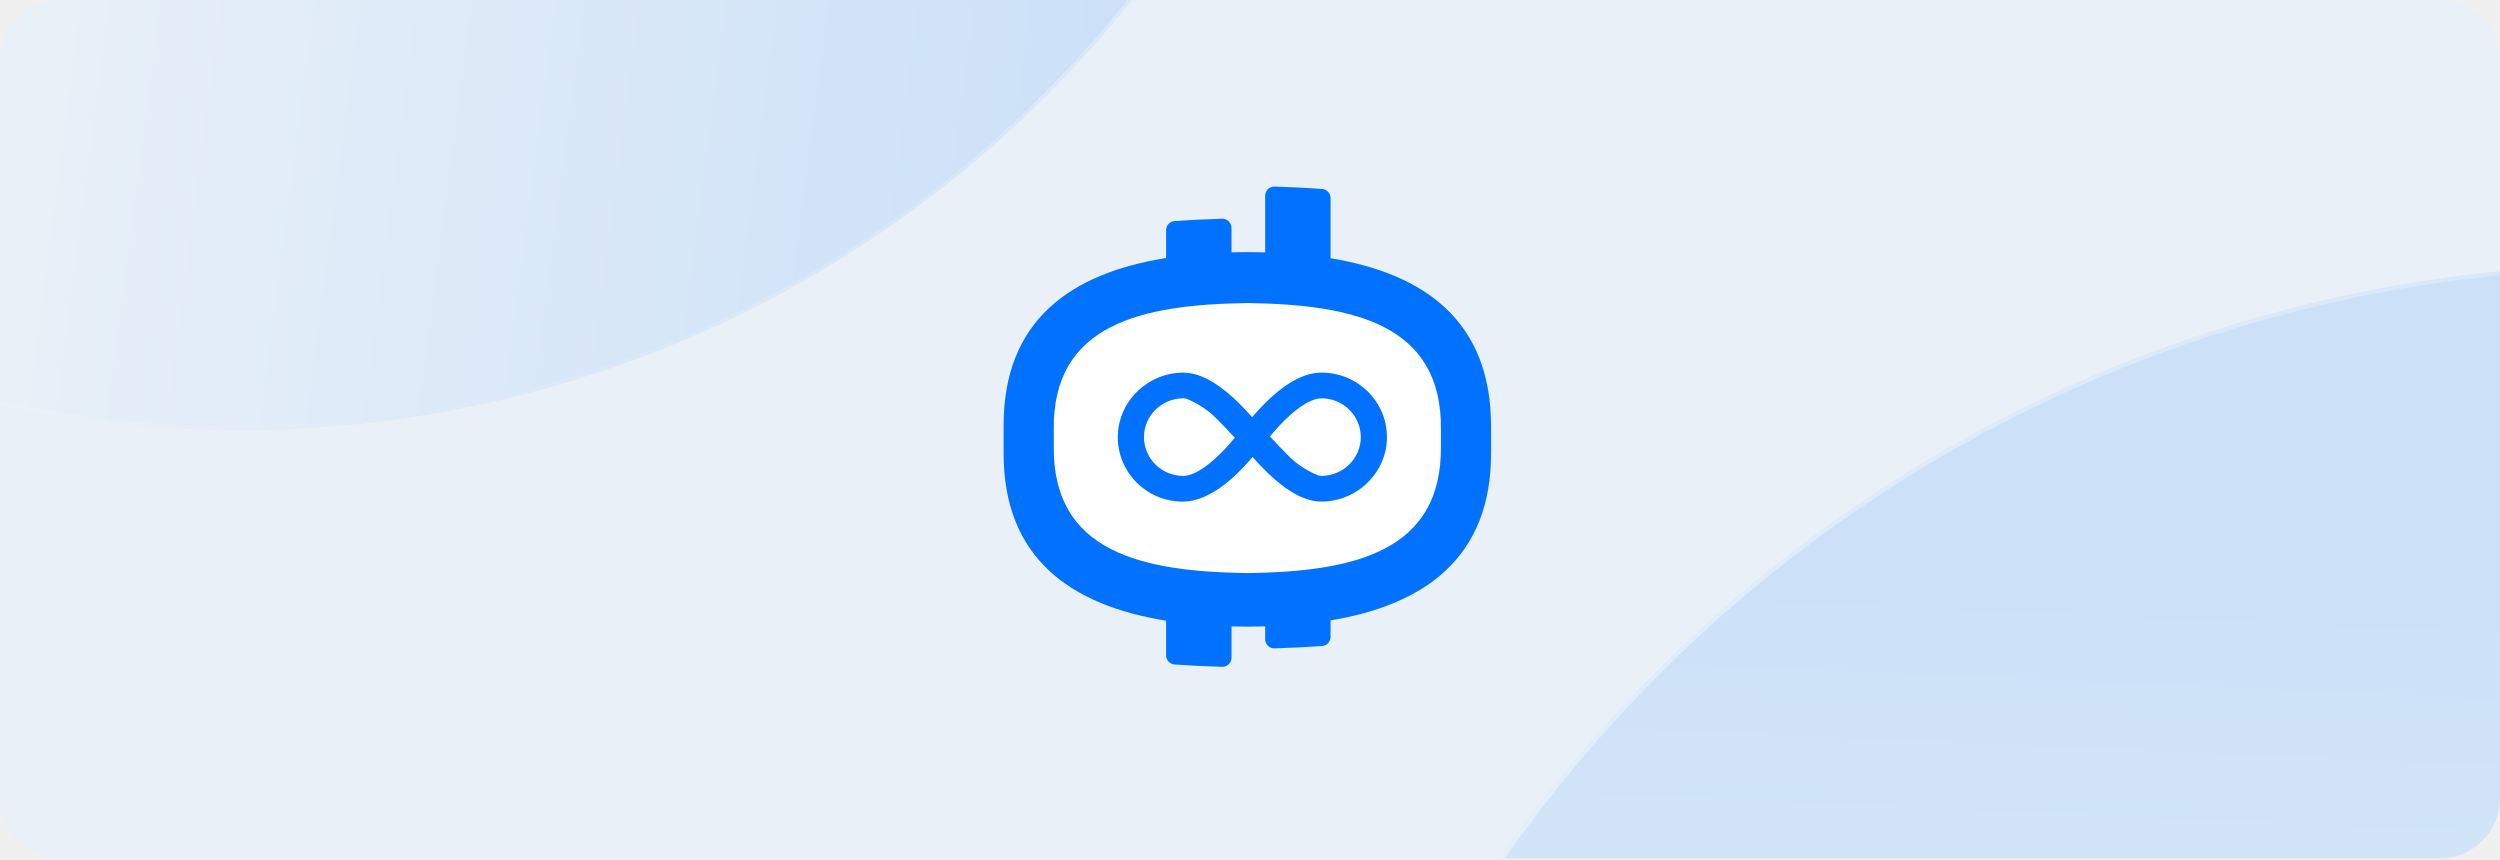
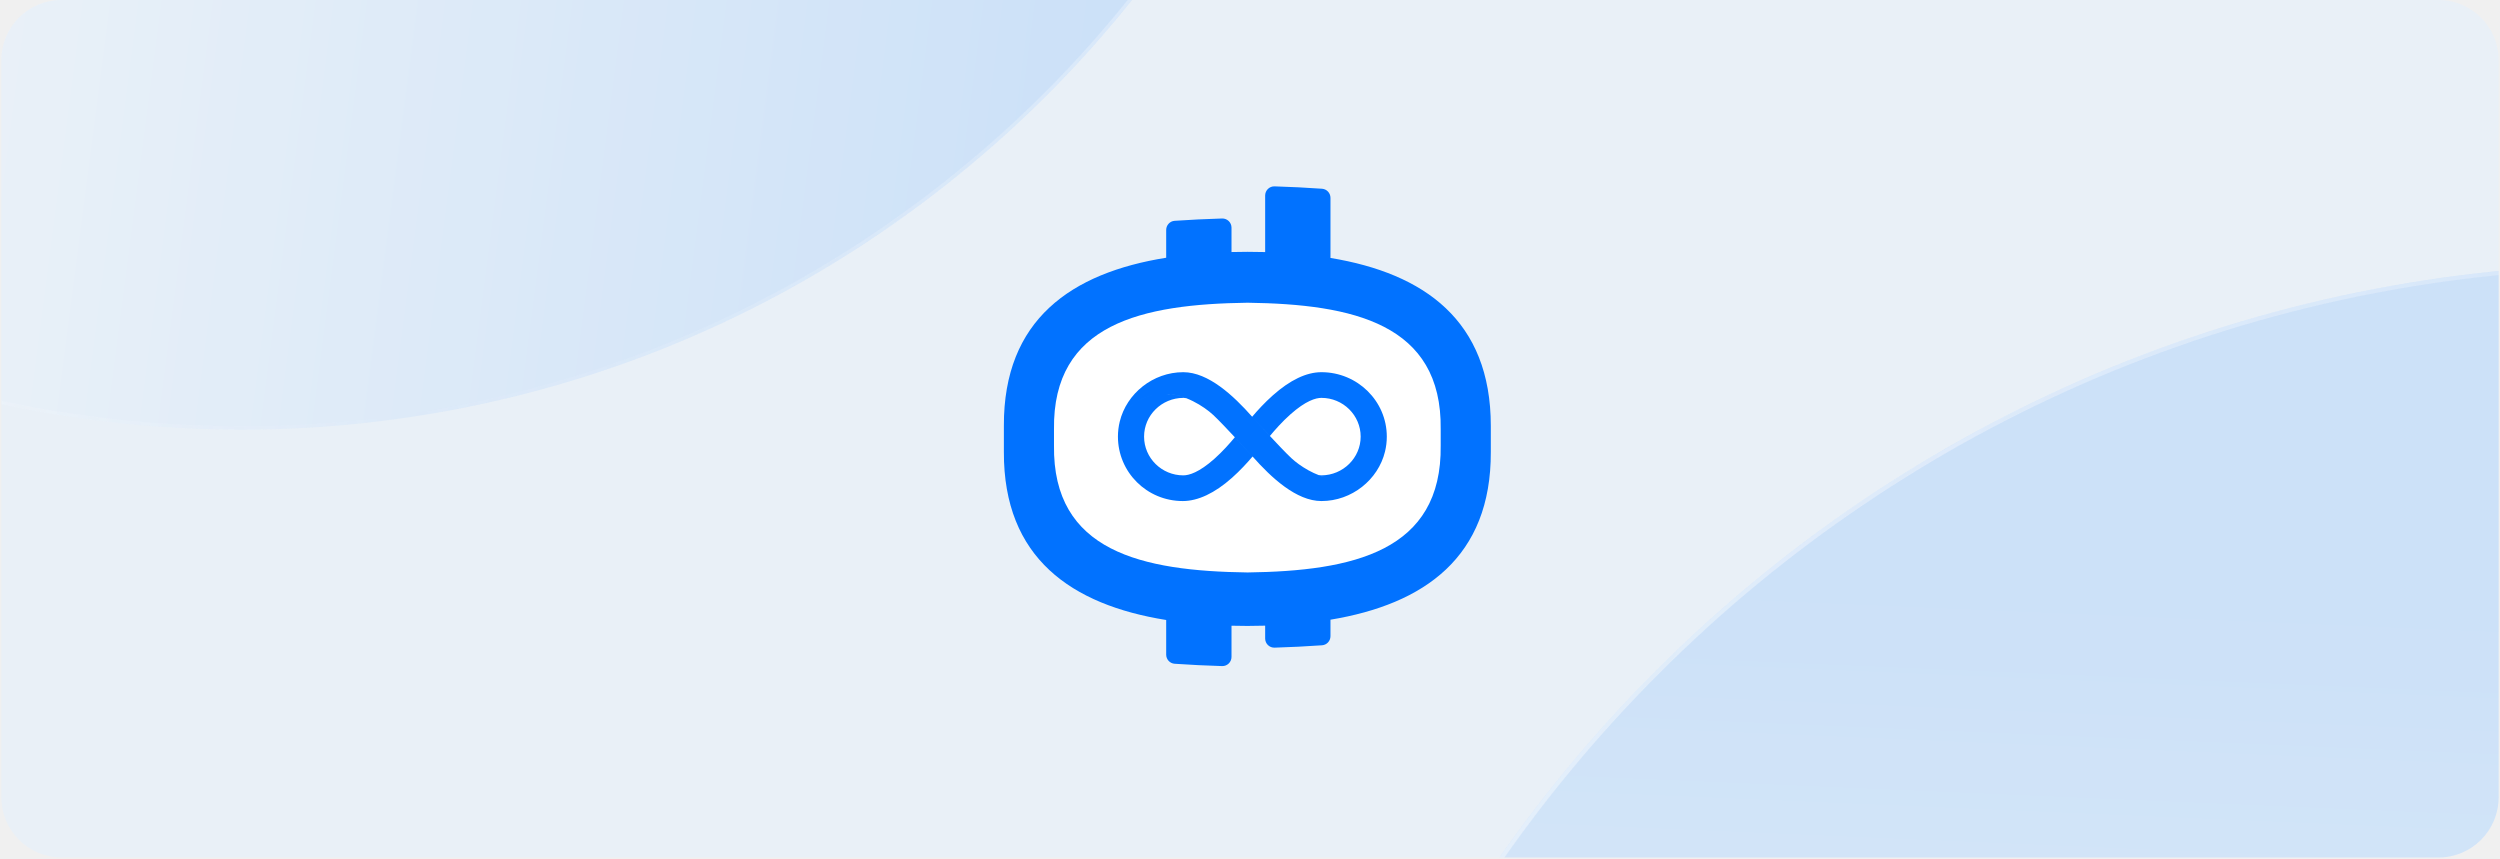
- <svg xmlns="http://www.w3.org/2000/svg" width="416" height="143" viewBox="0 0 416 143" fill="none">
+ <svg xmlns="http://www.w3.org/2000/svg" width="332" height="114" viewBox="0 0 416 143" fill="none">
  <g clip-path="url(#clip0_15_704)">
    <rect width="416" height="142.843" rx="10.024" fill="#E9F0F7" />
    <g opacity="0.75" filter="url(#filter0_b_15_704)">
      <rect x="306.699" y="-90.213" width="379.445" height="379.445" rx="189.722" transform="rotate(140.977 306.699 -90.2134)" fill="url(#paint0_linear_15_704)" fill-opacity="0.44" />
      <rect x="306.299" y="-90.255" width="378.876" height="378.876" rx="189.438" transform="rotate(140.977 306.299 -90.2552)" stroke="url(#paint1_linear_15_704)" stroke-opacity="0.6" stroke-width="0.568" />
    </g>
    <g opacity="0.75" filter="url(#filter1_b_15_704)">
      <rect x="208" y="44" width="462.125" height="462.125" rx="231.062" fill="url(#paint2_linear_15_704)" fill-opacity="0.44" />
      <rect x="208.346" y="44.346" width="461.433" height="461.433" rx="230.716" stroke="url(#paint3_linear_15_704)" stroke-opacity="0.6" stroke-width="0.692" />
    </g>
    <path fill-rule="evenodd" clip-rule="evenodd" d="M221.406 103.231V105.972C221.406 106.771 220.793 107.436 219.997 107.493C217.411 107.677 214.773 107.806 212.094 107.889C211.234 107.916 210.525 107.224 210.525 106.363V104.225C209.552 104.253 208.57 104.268 207.58 104.27C206.686 104.268 205.799 104.256 204.92 104.233V109.432C204.92 110.292 204.211 110.984 203.352 110.958C200.674 110.877 198.036 110.752 195.45 110.571C194.653 110.516 194.038 109.85 194.038 109.051V103.281C178.279 100.753 166.931 92.968 167 75.275V70.944C166.931 53.216 178.279 45.451 194.038 42.934V38.304C194.038 37.505 194.653 36.839 195.45 36.783C198.036 36.603 200.674 36.478 203.352 36.397C204.211 36.371 204.92 37.063 204.92 37.923V41.986C205.799 41.963 206.686 41.951 207.58 41.95C208.57 41.95 209.552 41.962 210.525 41.989V32.57C210.525 31.709 211.234 31.017 212.094 31.044C214.773 31.127 217.411 31.256 219.997 31.44C220.793 31.497 221.406 32.162 221.406 32.96V42.97C236.977 45.538 248.115 53.364 248.115 70.944V75.275C248.184 92.852 236.984 100.651 221.406 103.231Z" fill="#0172FF" />
    <path fill-rule="evenodd" clip-rule="evenodd" d="M239.766 74.183V71.526C240.012 53.891 225.115 50.67 207.598 50.428C190 50.67 175.104 53.891 175.349 71.526V74.183C175.104 91.899 190 95.12 207.598 95.362C225.115 95.12 240.012 91.899 239.766 74.183Z" fill="white" />
    <path fill-rule="evenodd" clip-rule="evenodd" d="M208.36 69.421C205.241 65.895 201.059 62 196.886 62C191.841 62 187.442 65.545 186.298 70.242C186.386 69.933 187.988 65.63 194.009 65.63C197.066 65.63 200.295 67.659 201.88 69.131C203.612 70.742 208.374 75.982 208.395 76.006L208.395 76.007L208.395 76.007C208.384 75.994 207.013 74.485 205.475 72.839C204.645 73.84 203.447 75.203 202.071 76.427C199.506 78.709 197.839 79.187 196.886 79.187C193.289 79.187 190.355 76.292 190.355 72.733C190.355 69.175 193.286 66.301 196.886 66.279C197.017 66.279 197.174 66.293 197.366 66.327C196.285 65.906 195.135 65.63 194.009 65.63C187.991 65.63 186.386 69.931 186.299 70.242C186.103 71.042 186 71.876 186 72.732C186 78.651 190.81 83.466 196.809 83.466C199.31 83.466 202.111 82.164 204.996 79.598C206.359 78.386 207.542 77.089 208.43 76.046C211.548 79.571 215.731 83.466 219.903 83.466C224.948 83.466 229.347 79.92 230.491 75.223C230.481 75.259 230.45 75.349 230.394 75.481C230.45 75.35 230.48 75.261 230.491 75.225C230.686 74.424 230.789 73.59 230.789 72.734C230.79 66.815 225.902 62 219.903 62C217.403 62 214.679 63.301 211.794 65.867C210.43 67.08 209.248 68.377 208.36 69.421ZM208.395 69.46C208.405 69.472 209.776 70.981 211.314 72.627C212.144 71.627 213.342 70.263 214.718 69.039C217.283 66.757 218.95 66.279 219.903 66.279C223.501 66.279 226.435 69.175 226.435 72.733C226.435 76.272 223.504 79.165 219.903 79.187C219.773 79.187 219.615 79.174 219.423 79.139C220.099 79.403 220.801 79.609 221.508 79.727C218.862 79.286 216.275 77.604 214.909 76.335C213.177 74.724 208.416 69.484 208.395 69.46L208.394 69.46H208.395Z" fill="#0172FF" />
  </g>
  <defs>
    <filter id="filter0_b_15_704" x="-159.539" y="-317.539" width="398.777" height="398.777" filterUnits="userSpaceOnUse" color-interpolation-filters="sRGB">
      <feFlood flood-opacity="0" result="BackgroundImageFix" />
      <feGaussianBlur in="BackgroundImageFix" stdDeviation="4.83" />
      <feComposite in2="SourceAlpha" operator="in" result="effect1_backgroundBlur_15_704" />
      <feBlend mode="normal" in="SourceGraphic" in2="effect1_backgroundBlur_15_704" result="shape" />
    </filter>
    <filter id="filter1_b_15_704" x="196.235" y="32.235" width="485.655" height="485.655" filterUnits="userSpaceOnUse" color-interpolation-filters="sRGB">
      <feFlood flood-opacity="0" result="BackgroundImageFix" />
      <feGaussianBlur in="BackgroundImageFix" stdDeviation="5.883" />
      <feComposite in2="SourceAlpha" operator="in" result="effect1_backgroundBlur_15_704" />
      <feBlend mode="normal" in="SourceGraphic" in2="effect1_backgroundBlur_15_704" result="shape" />
    </filter>
    <linearGradient id="paint0_linear_15_704" x1="459.09" y1="-80.523" x2="590.347" y2="57.49" gradientUnits="userSpaceOnUse">
      <stop stop-color="#92C2FA" />
      <stop offset="1" stop-color="#F0F5F9" />
    </linearGradient>
    <linearGradient id="paint1_linear_15_704" x1="306.699" y1="-90.213" x2="754.04" y2="174.486" gradientUnits="userSpaceOnUse">
      <stop stop-color="white" />
      <stop offset="0.5" stop-color="white" stop-opacity="0" />
      <stop offset="1" stop-color="white" />
    </linearGradient>
    <linearGradient id="paint2_linear_15_704" x1="282.916" y1="98.154" x2="273.14" y2="326.362" gradientUnits="userSpaceOnUse">
      <stop stop-color="#92C2FA" />
      <stop offset="1" stop-color="#F0F5F9" />
    </linearGradient>
    <linearGradient id="paint3_linear_15_704" x1="208" y1="44" x2="752.816" y2="366.377" gradientUnits="userSpaceOnUse">
      <stop stop-color="white" />
      <stop offset="0.5" stop-color="white" stop-opacity="0" />
      <stop offset="1" stop-color="white" />
    </linearGradient>
    <clipPath id="clip0_15_704">
      <rect width="416" height="142.843" rx="10.024" fill="white" />
    </clipPath>
  </defs>
</svg>
